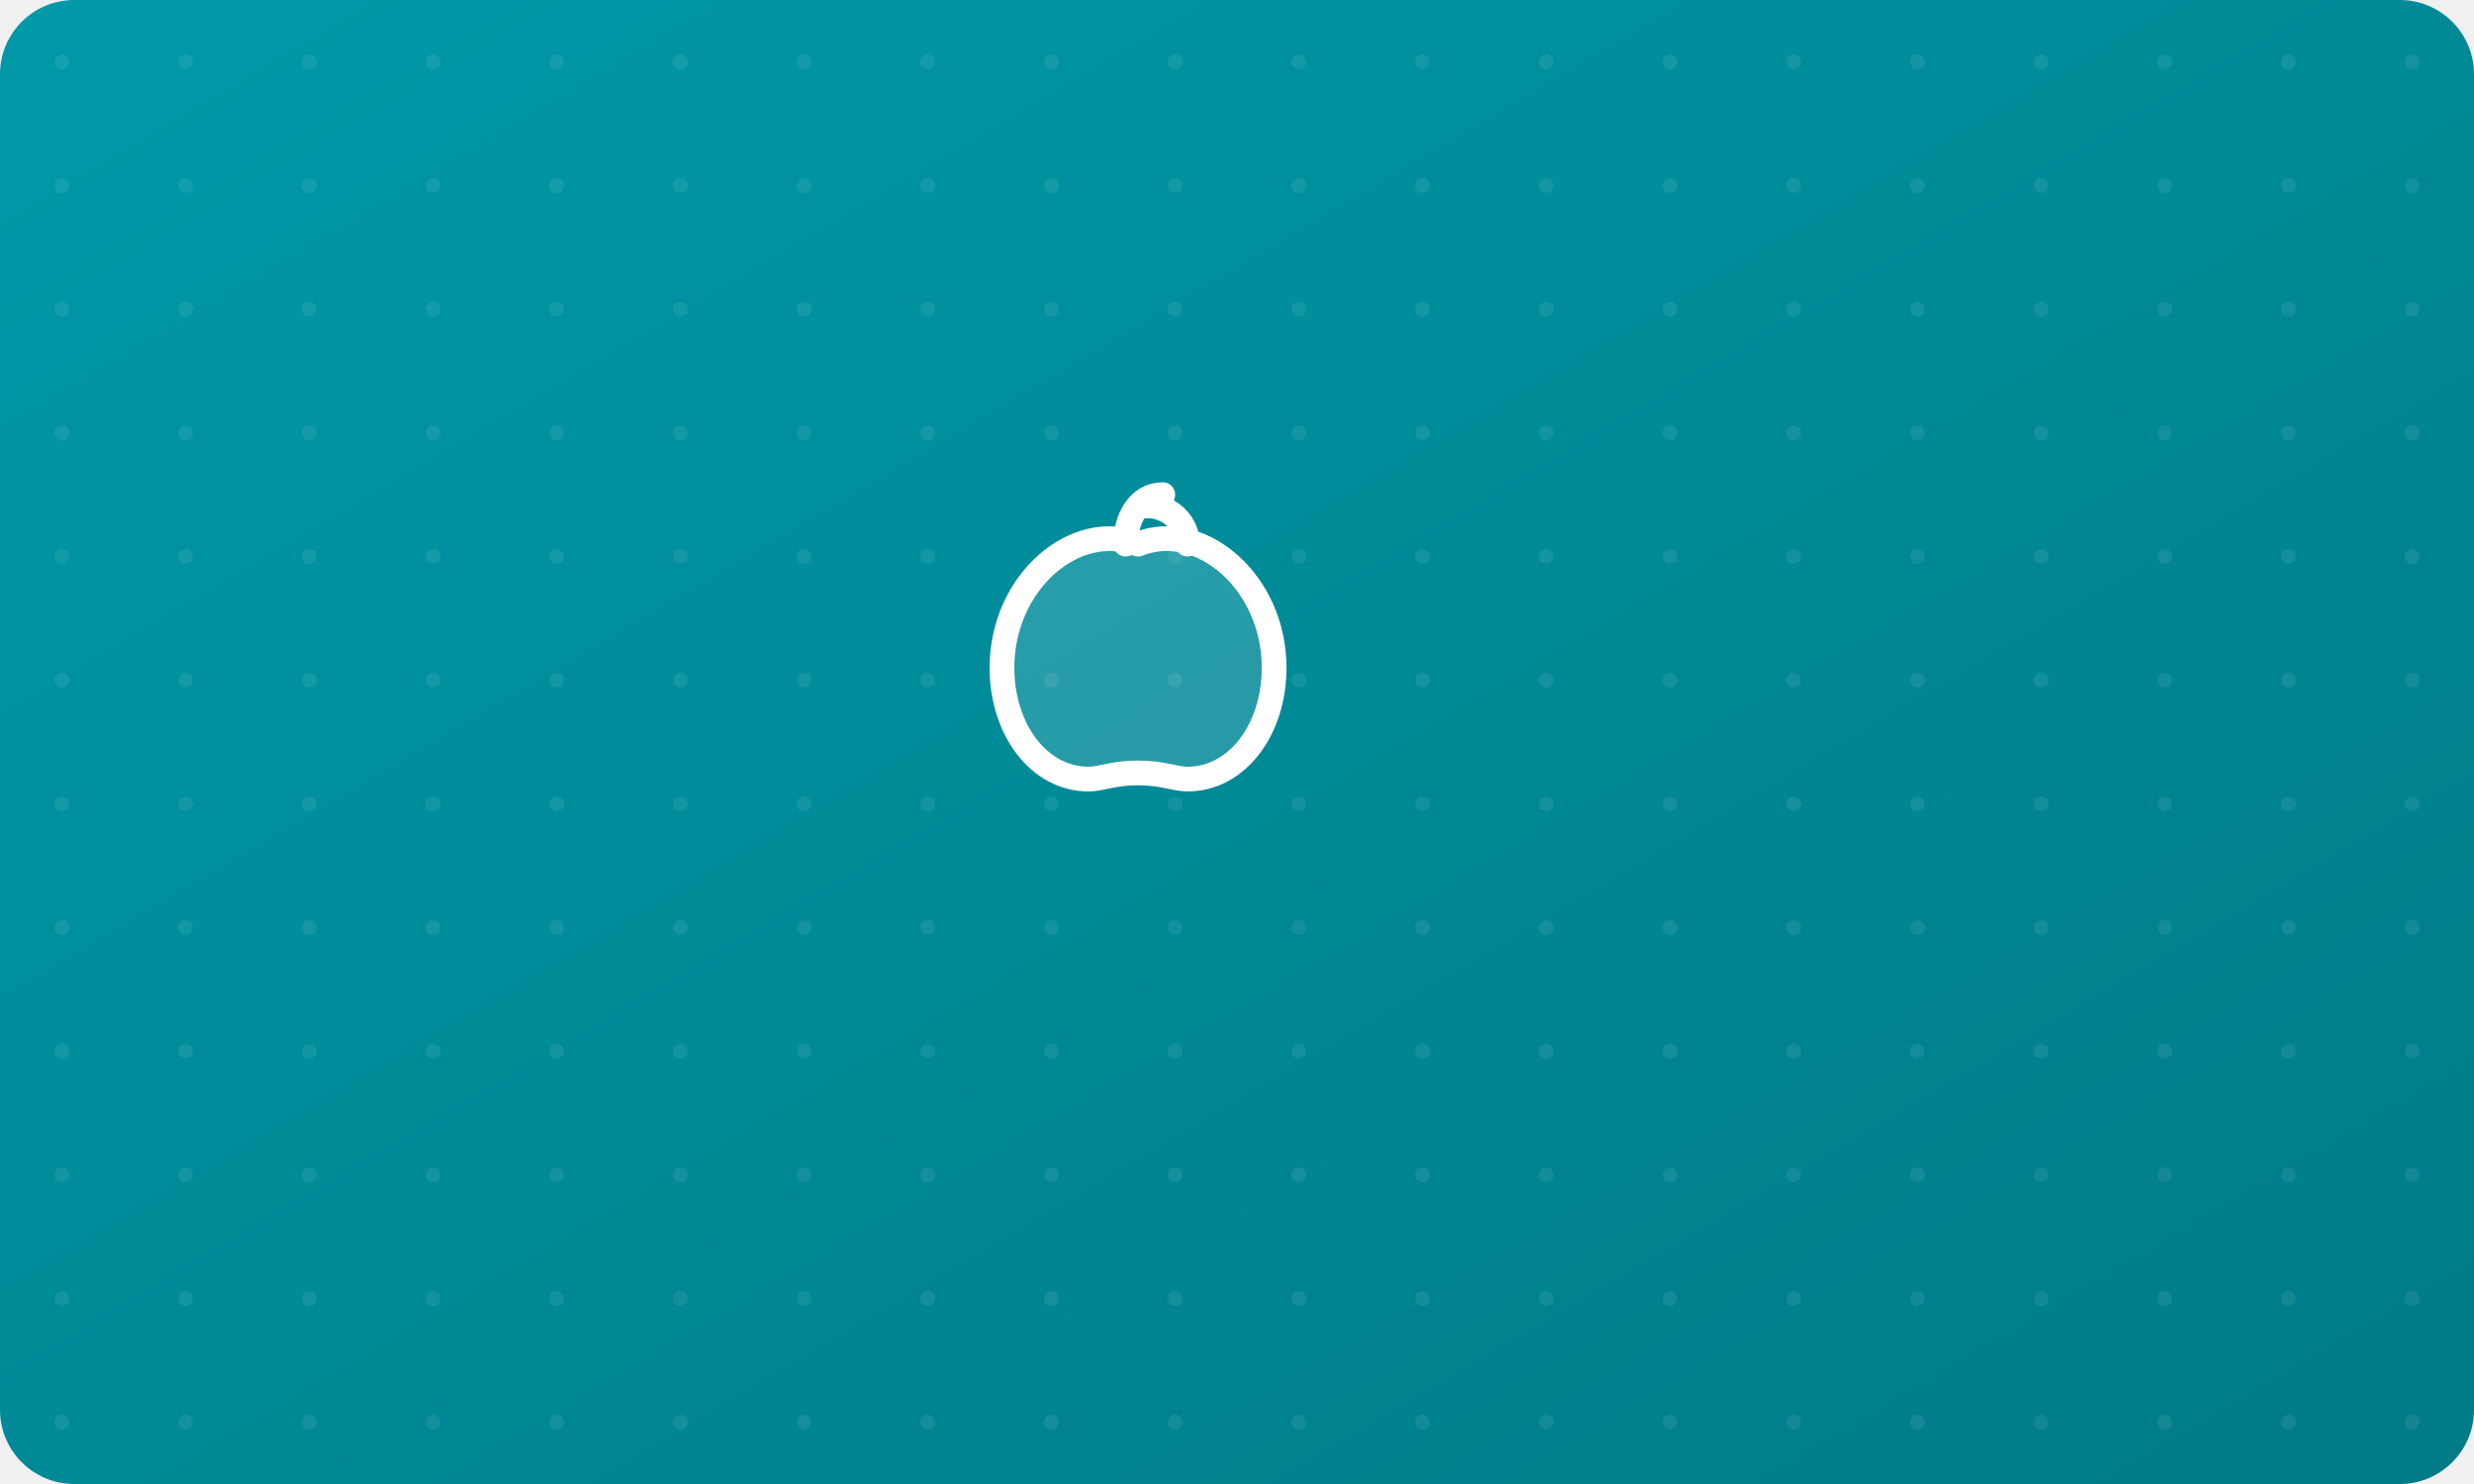
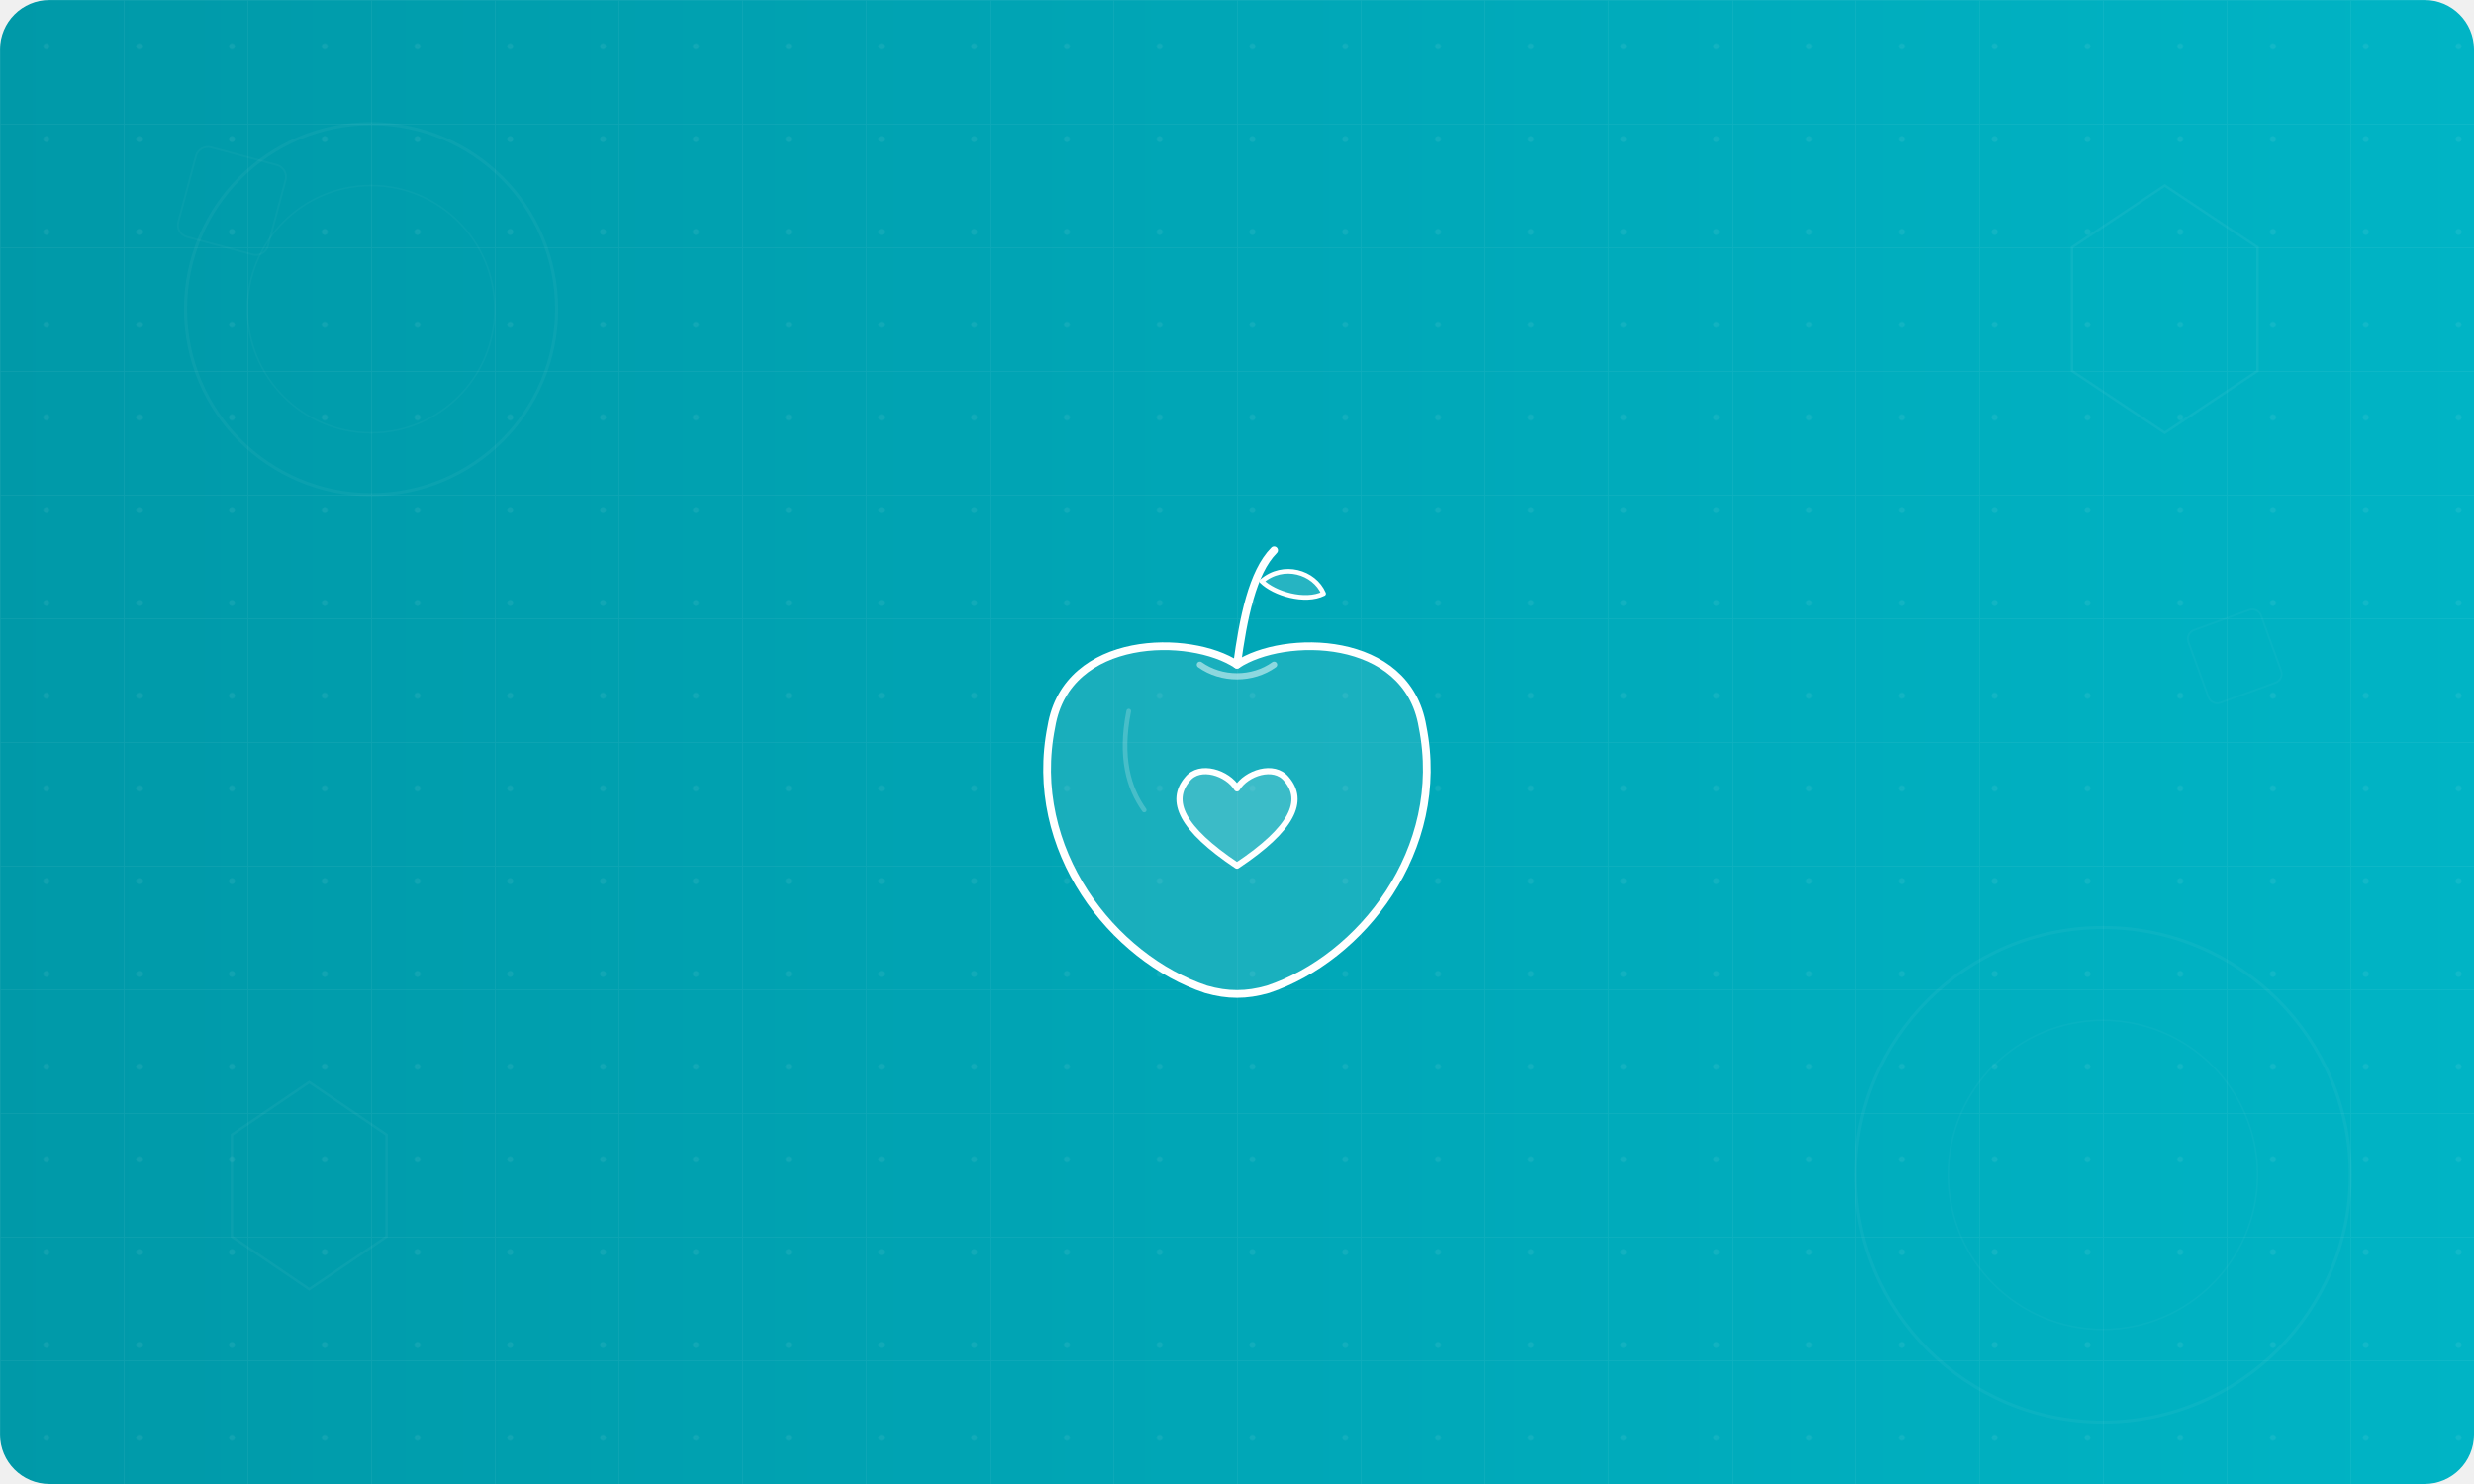
- <svg xmlns="http://www.w3.org/2000/svg" width="400" height="240" viewBox="0 0 400 240">
+ <svg xmlns="http://www.w3.org/2000/svg" width="800" height="480" viewBox="0 0 800 480">
  <defs>
-     <pattern id="dots" width="20" height="20" patternUnits="userSpaceOnUse">
-       <circle cx="10" cy="10" r="1.2" fill="white" opacity="0.08" />
+     <linearGradient id="bg" x1="0" y1="0" x2="1" y2="0">
+       <stop offset="0%" stop-color="#0099A8" />
+       <stop offset="100%" stop-color="#00B4C5" />
+     </linearGradient>
+     <pattern id="grid" width="40" height="40" patternUnits="userSpaceOnUse">
+       <path d="M 40 0 L 0 0 0 40" fill="none" stroke="white" stroke-width="0.5" opacity="0.06" />
    </pattern>
-     <linearGradient id="bg" x1="0" y1="0" x2="1" y2="1">
-       <stop offset="0%" stop-color="#0099A8" />
-       <stop offset="100%" stop-color="#007A87" />
-     </linearGradient>
+     <pattern id="dots" width="30" height="30" patternUnits="userSpaceOnUse">
+       <circle cx="15" cy="15" r="1" fill="white" opacity="0.07" />
+     </pattern>
  </defs>
-   <rect width="400" height="240" rx="12" fill="url(#bg)" />
-   <rect width="400" height="240" rx="12" fill="url(#dots)" />
-   <g transform="translate(160,80)" fill="none" stroke="white" stroke-width="4" stroke-linecap="round" stroke-linejoin="round">
-     <path d="M24 8c-10-4-22 6-22 20 0 10 6 18 14 18 2 0 4-1 8-1s6 1 8 1c8 0 14-8 14-18 0-14-12-24-22-20z" fill="white" fill-opacity="0.15" />
-     <path d="M24 2c4-1 8 2 8 6" />
-     <path d="M22 8c0-4 2-8 6-8" />
+   <rect width="800" height="480" rx="16" fill="url(#bg)" />
+   <rect width="800" height="480" rx="16" fill="url(#grid)" />
+   <rect width="800" height="480" rx="16" fill="url(#dots)" />
+   <circle cx="120" cy="100" r="60" fill="none" stroke="white" stroke-width="1" opacity="0.04" />
+   <circle cx="120" cy="100" r="40" fill="none" stroke="white" stroke-width="0.5" opacity="0.03" />
+   <circle cx="680" cy="380" r="80" fill="none" stroke="white" stroke-width="1" opacity="0.04" />
+   <circle cx="680" cy="380" r="50" fill="none" stroke="white" stroke-width="0.5" opacity="0.03" />
+   <polygon points="700,60 730,80 730,120 700,140 670,120 670,80" fill="none" stroke="white" stroke-width="0.8" opacity="0.05" />
+   <polygon points="100,350 125,367 125,400 100,417 75,400 75,367" fill="none" stroke="white" stroke-width="0.8" opacity="0.04" />
+   <rect x="60" y="50" width="30" height="30" rx="4" fill="none" stroke="white" stroke-width="0.6" opacity="0.03" transform="rotate(15 75 65)" />
+   <rect x="710" y="200" width="25" height="25" rx="3" fill="none" stroke="white" stroke-width="0.6" opacity="0.03" transform="rotate(-20 722 212)" />
+   <g transform="translate(400,240)" fill="none" stroke="white" stroke-width="3" stroke-linecap="round" stroke-linejoin="round">
+     <path d="M0,-25 C-15,-35 -55,-35 -60,-5 C-68,35 -40,70 -10,80 C-3,82 3,82 10,80 C40,70 68,35 60,-5 C55,-35 15,-35 0,-25z" fill="white" fill-opacity="0.1" stroke-width="2.5" />
+     <path d="M-12,-25 C-5,-20 5,-20 12,-25" stroke-width="2" opacity="0.5" />
+     <path d="M0,-25 C2,-40 5,-55 12,-62" stroke-width="2.5" />
+     <path d="M8,-52 C15,-58 25,-55 28,-48 C22,-45 12,-48 8,-52z" fill="white" fill-opacity="0.15" stroke-width="1.5" />
+     <path d="M0,15 C-3,10 -12,7 -16,12 C-22,19 -18,28 0,40 C18,28 22,19 16,12 C12,7 3,10 0,15z" fill="white" fill-opacity="0.15" stroke-width="2" />
+     <path d="M-35,-10 C-38,5 -35,15 -30,22" stroke-width="1.5" opacity="0.2" />
  </g>
</svg>
